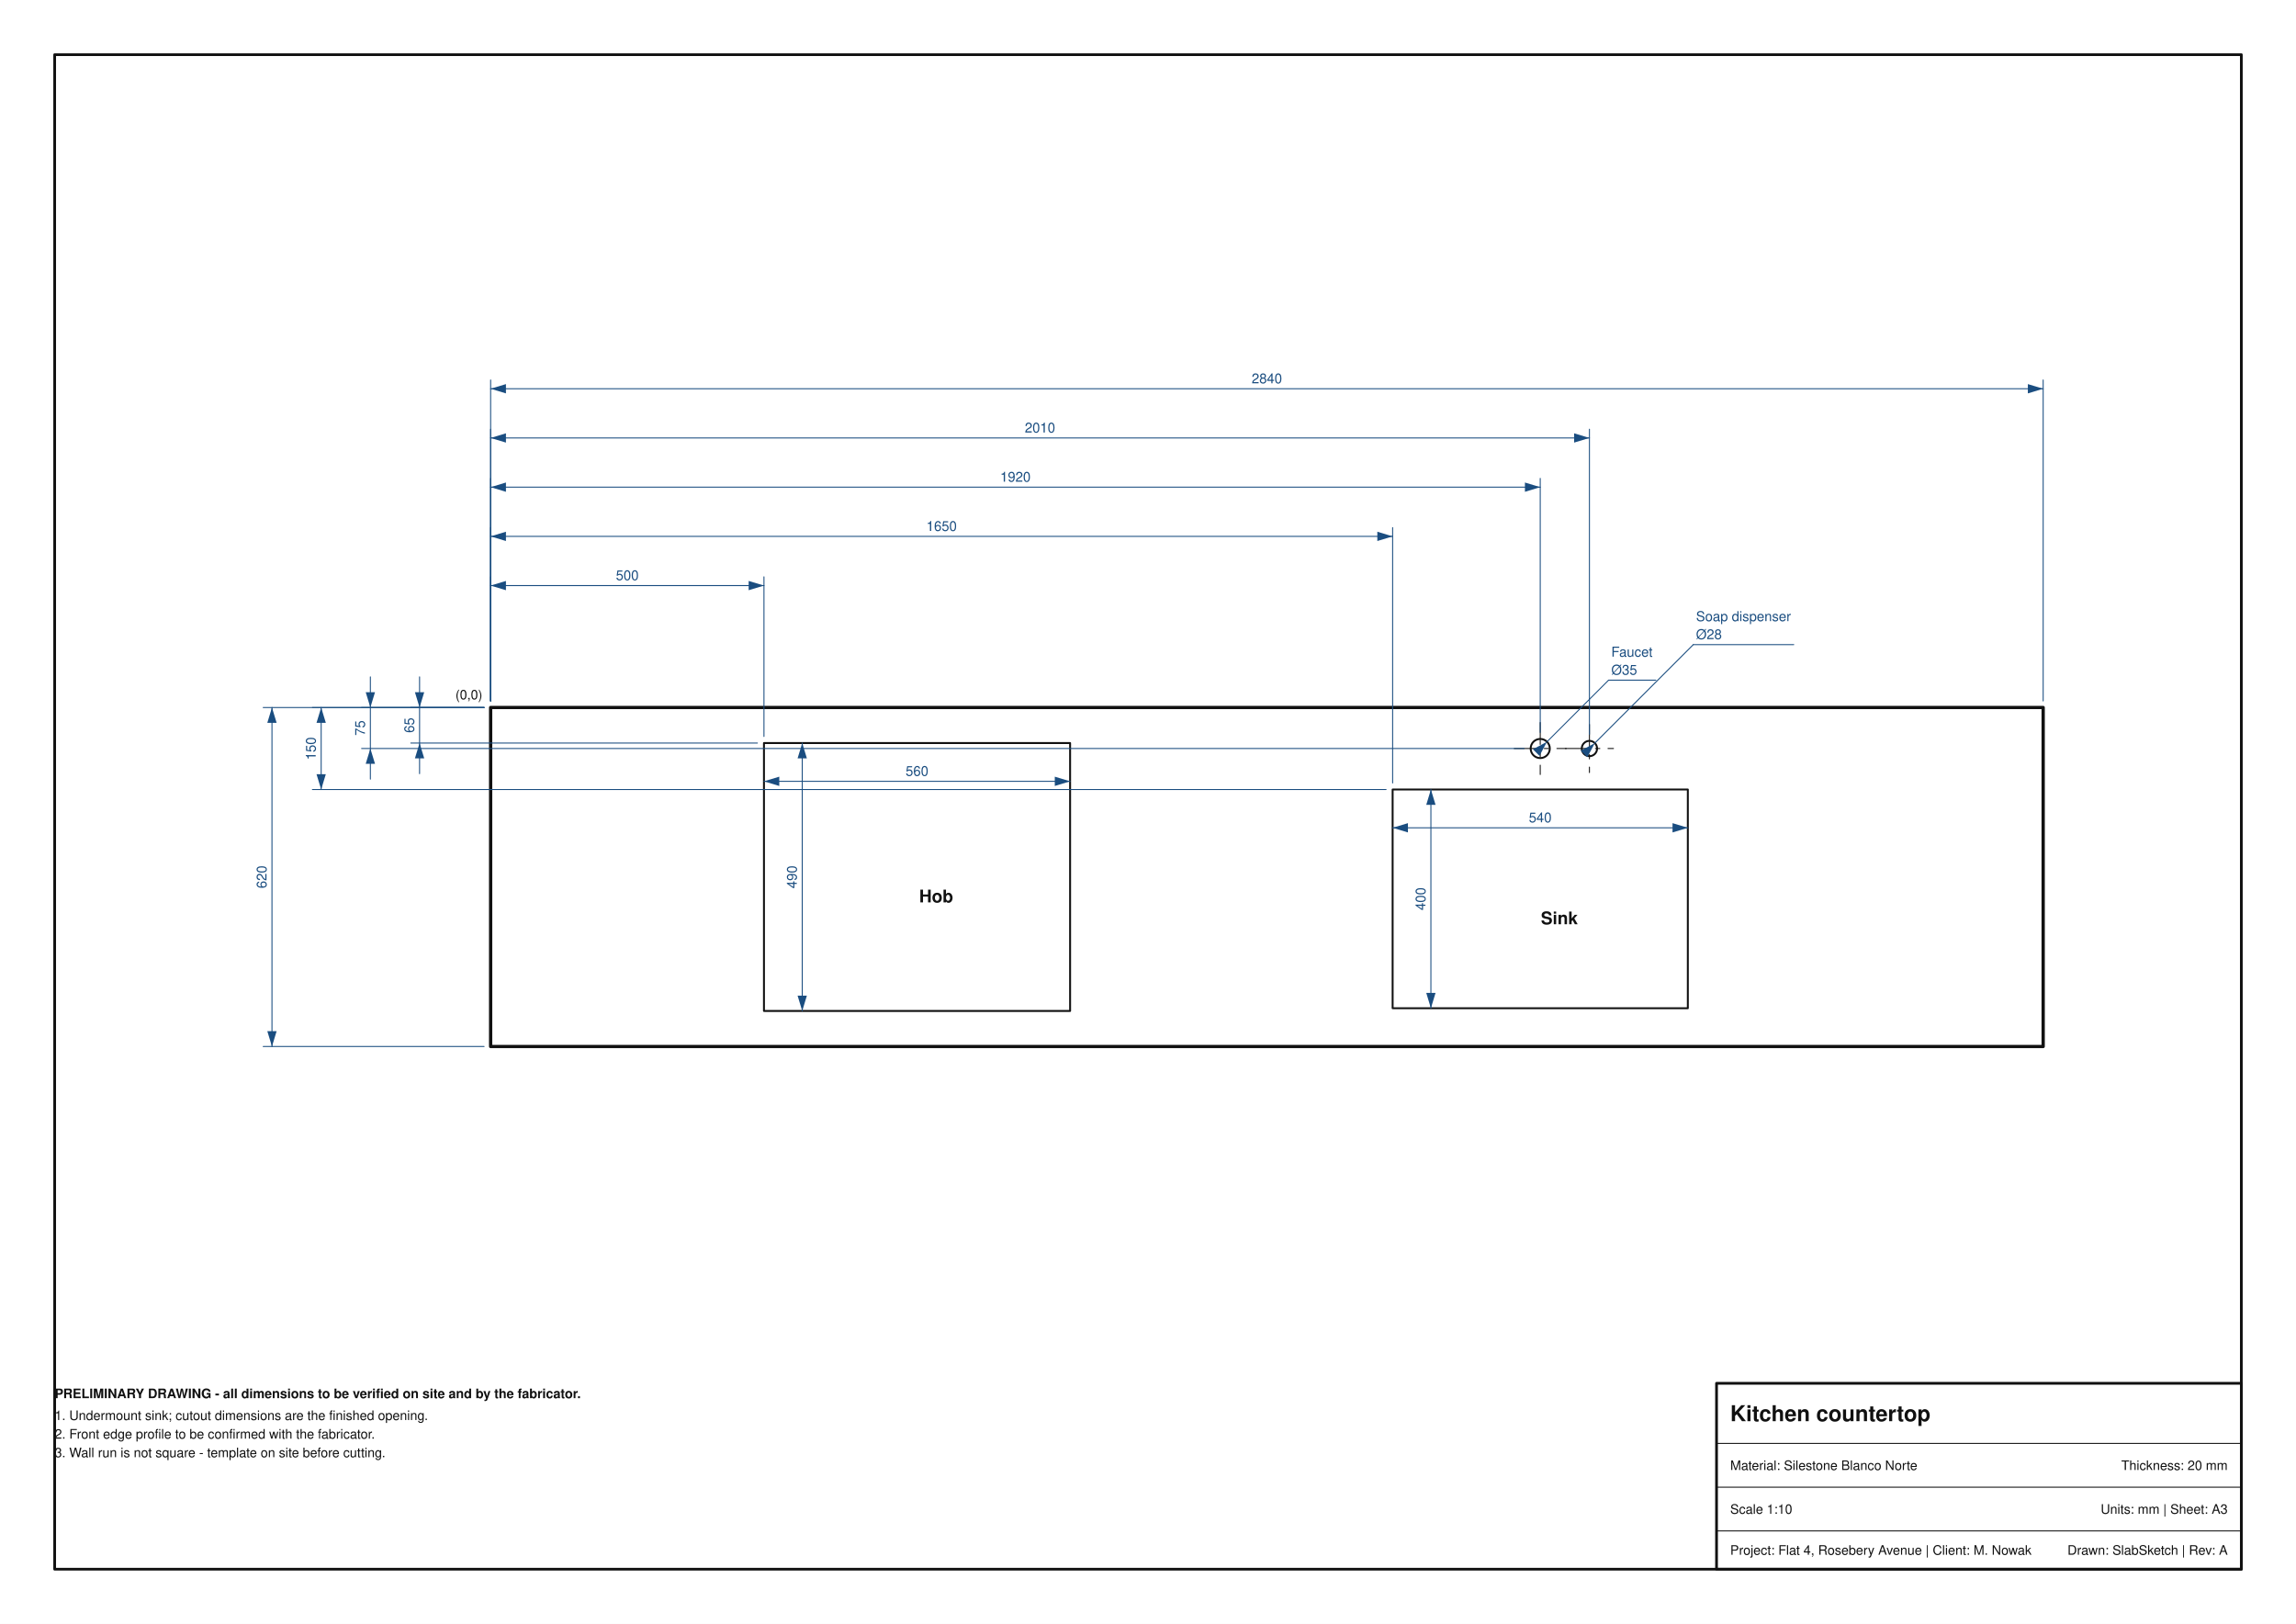
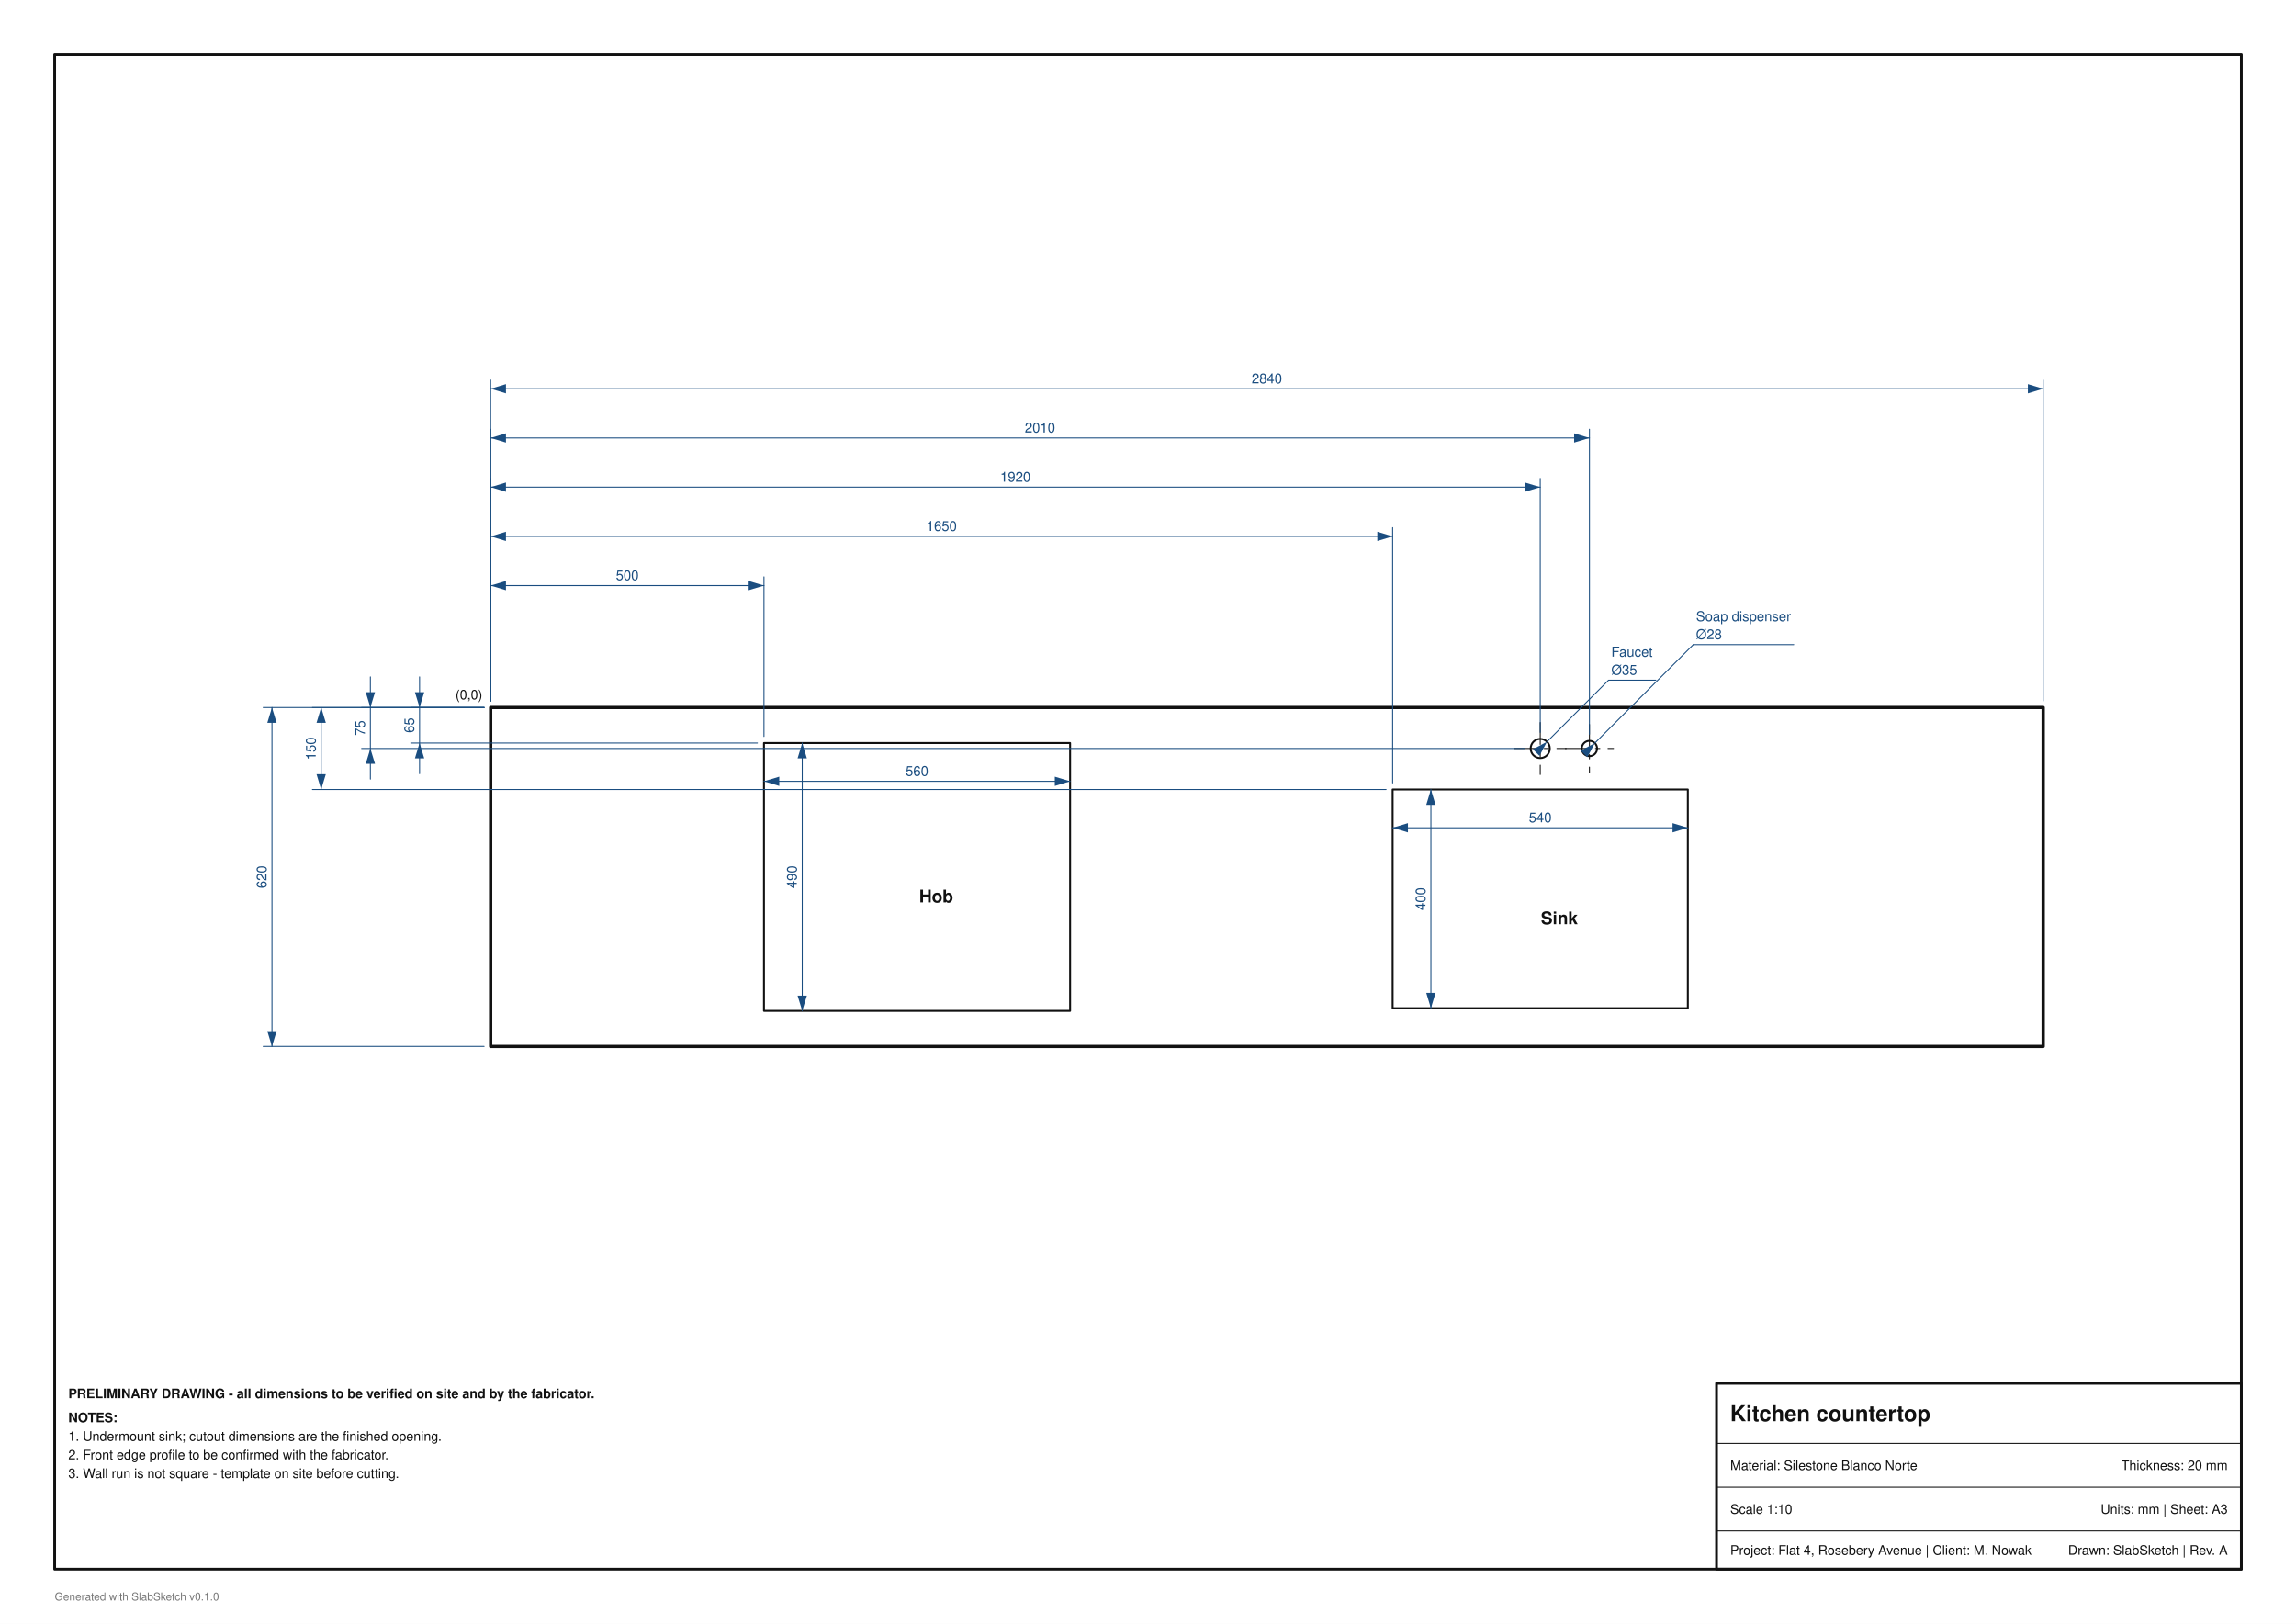
<svg xmlns="http://www.w3.org/2000/svg" version="1.1" width="420mm" height="297mm" viewBox="0 0 420 297">
  <rect x="0" y="0" width="420" height="297" fill="#ffffff" />
  <g fill="none" stroke="none" stroke-linecap="round" stroke-linejoin="round" font-family="Helvetica, Arial, sans-serif" shape-rendering="geometricPrecision">
    <g id="frame">
      <polygon points="10,10 410,10 410,287 10,287" stroke="#111111" stroke-width="0.5" fill="none" />
      <polygon points="314,253 410,253 410,287 314,287" stroke="#111111" stroke-width="0.5" fill="none" />
      <line x1="314" y1="264" x2="410" y2="264" stroke="#111111" stroke-width="0.18" />
      <line x1="314" y1="272" x2="410" y2="272" stroke="#111111" stroke-width="0.18" />
      <line x1="314" y1="280" x2="410" y2="280" stroke="#111111" stroke-width="0.18" />
    </g>
    <g id="outline">
      <polygon points="89.75,129.4 373.75,129.4 373.75,191.4 89.75,191.4" stroke="#111111" stroke-width="0.6" fill="none" />
    </g>
    <g id="cutout">
      <polygon points="139.75,135.9 195.75,135.9 195.75,184.9 139.75,184.9" stroke="#111111" stroke-width="0.35" fill="none" />
      <polygon points="254.75,144.4 308.75,144.4 308.75,184.4 254.75,184.4" stroke="#111111" stroke-width="0.35" fill="none" />
    </g>
    <g id="hole">
      <circle cx="281.75" cy="136.9" r="1.75" stroke="#111111" stroke-width="0.35" fill="none" />
      <circle cx="290.75" cy="136.9" r="1.4" stroke="#111111" stroke-width="0.35" fill="none" />
    </g>
    <g id="centreline">
      <line x1="277" y1="136.9" x2="286.5" y2="136.9" stroke="#111111" stroke-width="0.18" stroke-dasharray="4 1.5 0.8 1.5" />
      <line x1="281.75" y1="132.15" x2="281.75" y2="141.65" stroke="#111111" stroke-width="0.18" stroke-dasharray="4 1.5 0.8 1.5" />
      <line x1="286.35" y1="136.9" x2="295.15" y2="136.9" stroke="#111111" stroke-width="0.18" stroke-dasharray="4 1.5 0.8 1.5" />
      <line x1="290.75" y1="132.5" x2="290.75" y2="141.3" stroke="#111111" stroke-width="0.18" stroke-dasharray="4 1.5 0.8 1.5" />
    </g>
    <g id="dimension">
      <line x1="139.75" y1="142.9" x2="195.75" y2="142.9" stroke="#1a4d80" stroke-width="0.18" />
      <polygon points="139.75,142.9 142.55,143.75 142.55,142.05" fill="#1a4d80" />
      <polygon points="195.75,142.9 192.95,142.05 192.95,143.75" fill="#1a4d80" />
      <text x="167.75" y="141.9" dy="0" font-size="2.5" fill="#1a4d80" text-anchor="middle">560</text>
      <line x1="254.75" y1="151.4" x2="308.75" y2="151.4" stroke="#1a4d80" stroke-width="0.18" />
      <polygon points="254.75,151.4 257.55,152.25 257.55,150.55" fill="#1a4d80" />
      <polygon points="308.75,151.4 305.95,150.55 305.95,152.25" fill="#1a4d80" />
      <text x="281.75" y="150.4" dy="0" font-size="2.5" fill="#1a4d80" text-anchor="middle">540</text>
      <line x1="89.75" y1="128.2" x2="89.75" y2="105.5" stroke="#1a4d80" stroke-width="0.18" />
      <line x1="139.75" y1="134.7" x2="139.75" y2="105.5" stroke="#1a4d80" stroke-width="0.18" />
      <line x1="89.75" y1="107.1" x2="139.75" y2="107.1" stroke="#1a4d80" stroke-width="0.18" />
      <polygon points="89.75,107.1 92.55,107.95 92.55,106.25" fill="#1a4d80" />
      <polygon points="139.75,107.1 136.95,106.25 136.95,107.95" fill="#1a4d80" />
      <text x="114.75" y="106.1" dy="0" font-size="2.5" fill="#1a4d80" text-anchor="middle">500</text>
      <line x1="89.75" y1="128.2" x2="89.75" y2="96.5" stroke="#1a4d80" stroke-width="0.18" />
      <line x1="254.75" y1="143.2" x2="254.75" y2="96.5" stroke="#1a4d80" stroke-width="0.18" />
      <line x1="89.75" y1="98.1" x2="254.75" y2="98.1" stroke="#1a4d80" stroke-width="0.18" />
      <polygon points="89.75,98.1 92.55,98.95 92.55,97.25" fill="#1a4d80" />
      <polygon points="254.75,98.1 251.95,97.25 251.95,98.95" fill="#1a4d80" />
      <text x="172.25" y="97.1" dy="0" font-size="2.5" fill="#1a4d80" text-anchor="middle">1650</text>
      <line x1="89.75" y1="128.2" x2="89.75" y2="87.5" stroke="#1a4d80" stroke-width="0.18" />
      <line x1="281.75" y1="133.95" x2="281.75" y2="87.5" stroke="#1a4d80" stroke-width="0.18" />
      <line x1="89.75" y1="89.1" x2="281.75" y2="89.1" stroke="#1a4d80" stroke-width="0.18" />
      <polygon points="89.75,89.1 92.55,89.95 92.55,88.25" fill="#1a4d80" />
      <polygon points="281.75,89.1 278.95,88.25 278.95,89.95" fill="#1a4d80" />
      <text x="185.75" y="88.1" dy="0" font-size="2.5" fill="#1a4d80" text-anchor="middle">1920</text>
      <line x1="89.75" y1="128.2" x2="89.75" y2="78.5" stroke="#1a4d80" stroke-width="0.18" />
      <line x1="290.75" y1="134.3" x2="290.75" y2="78.5" stroke="#1a4d80" stroke-width="0.18" />
      <line x1="89.75" y1="80.1" x2="290.75" y2="80.1" stroke="#1a4d80" stroke-width="0.18" />
      <polygon points="89.75,80.1 92.55,80.95 92.55,79.25" fill="#1a4d80" />
      <polygon points="290.75,80.1 287.95,79.25 287.95,80.95" fill="#1a4d80" />
      <text x="190.25" y="79.1" dy="0" font-size="2.5" fill="#1a4d80" text-anchor="middle">2010</text>
      <line x1="89.75" y1="128.2" x2="89.75" y2="69.5" stroke="#1a4d80" stroke-width="0.18" />
      <line x1="373.75" y1="128.2" x2="373.75" y2="69.5" stroke="#1a4d80" stroke-width="0.18" />
      <line x1="89.75" y1="71.1" x2="373.75" y2="71.1" stroke="#1a4d80" stroke-width="0.18" />
      <polygon points="89.75,71.1 92.55,71.95 92.55,70.25" fill="#1a4d80" />
      <polygon points="373.75,71.1 370.95,70.25 370.95,71.95" fill="#1a4d80" />
      <text x="231.75" y="70.1" dy="0" font-size="2.5" fill="#1a4d80" text-anchor="middle">2840</text>
      <line x1="146.75" y1="135.9" x2="146.75" y2="184.9" stroke="#1a4d80" stroke-width="0.18" />
      <polygon points="146.75,135.9 145.9,138.7 147.6,138.7" fill="#1a4d80" />
      <polygon points="146.75,184.9 147.6,182.1 145.9,182.1" fill="#1a4d80" />
      <text x="145.75" y="160.4" dy="0" font-size="2.5" fill="#1a4d80" text-anchor="middle" transform="rotate(-90 145.75 160.4)">490</text>
      <line x1="261.75" y1="144.4" x2="261.75" y2="184.4" stroke="#1a4d80" stroke-width="0.18" />
      <polygon points="261.75,144.4 260.9,147.2 262.6,147.2" fill="#1a4d80" />
      <polygon points="261.75,184.4 262.6,181.6 260.9,181.6" fill="#1a4d80" />
      <text x="260.75" y="164.4" dy="0" font-size="2.5" fill="#1a4d80" text-anchor="middle" transform="rotate(-90 260.75 164.4)">400</text>
      <line x1="88.55" y1="129.4" x2="75.15" y2="129.4" stroke="#1a4d80" stroke-width="0.18" />
      <line x1="138.55" y1="135.9" x2="75.15" y2="135.9" stroke="#1a4d80" stroke-width="0.18" />
      <line x1="76.75" y1="123.8" x2="76.75" y2="141.5" stroke="#1a4d80" stroke-width="0.18" />
      <polygon points="76.75,129.4 77.6,126.6 75.9,126.6" fill="#1a4d80" />
      <polygon points="76.75,135.9 75.9,138.7 77.6,138.7" fill="#1a4d80" />
      <text x="75.75" y="132.65" dy="0" font-size="2.5" fill="#1a4d80" text-anchor="middle" transform="rotate(-90 75.75 132.65)">65</text>
      <line x1="88.55" y1="129.4" x2="57.15" y2="129.4" stroke="#1a4d80" stroke-width="0.18" />
      <line x1="253.55" y1="144.4" x2="57.15" y2="144.4" stroke="#1a4d80" stroke-width="0.18" />
      <line x1="58.75" y1="129.4" x2="58.75" y2="144.4" stroke="#1a4d80" stroke-width="0.18" />
      <polygon points="58.75,129.4 57.9,132.2 59.6,132.2" fill="#1a4d80" />
      <polygon points="58.75,144.4 59.6,141.6 57.9,141.6" fill="#1a4d80" />
      <text x="57.75" y="136.9" dy="0" font-size="2.5" fill="#1a4d80" text-anchor="middle" transform="rotate(-90 57.75 136.9)">150</text>
      <line x1="88.55" y1="129.4" x2="66.15" y2="129.4" stroke="#1a4d80" stroke-width="0.18" />
      <line x1="278.8" y1="136.9" x2="66.15" y2="136.9" stroke="#1a4d80" stroke-width="0.18" />
      <line x1="67.75" y1="123.8" x2="67.75" y2="142.5" stroke="#1a4d80" stroke-width="0.18" />
      <polygon points="67.75,129.4 68.6,126.6 66.9,126.6" fill="#1a4d80" />
      <polygon points="67.75,136.9 66.9,139.7 68.6,139.7" fill="#1a4d80" />
      <text x="66.75" y="133.15" dy="0" font-size="2.5" fill="#1a4d80" text-anchor="middle" transform="rotate(-90 66.75 133.15)">75</text>
      <line x1="88.55" y1="129.4" x2="48.15" y2="129.4" stroke="#1a4d80" stroke-width="0.18" />
      <line x1="88.55" y1="191.4" x2="48.15" y2="191.4" stroke="#1a4d80" stroke-width="0.18" />
      <line x1="49.75" y1="129.4" x2="49.75" y2="191.4" stroke="#1a4d80" stroke-width="0.18" />
      <polygon points="49.75,129.4 48.9,132.2 50.6,132.2" fill="#1a4d80" />
      <polygon points="49.75,191.4 50.6,188.6 48.9,188.6" fill="#1a4d80" />
      <text x="48.75" y="160.4" dy="0" font-size="2.5" fill="#1a4d80" text-anchor="middle" transform="rotate(-90 48.75 160.4)">620</text>
      <line x1="282.987" y1="135.663" x2="294.25" y2="124.4" stroke="#1a4d80" stroke-width="0.18" />
      <line x1="294.25" y1="124.4" x2="302.893" y2="124.4" stroke="#1a4d80" stroke-width="0.18" />
      <polygon points="282.987,135.663 280.406,137.041 281.609,138.244" fill="#1a4d80" />
      <text x="294.75" y="120.1" dy="0" font-size="2.5" fill="#1a4d80">Faucet</text>
      <text x="294.75" y="123.4" dy="0" font-size="2.5" fill="#1a4d80">Ø35</text>
      <line x1="291.74" y1="135.91" x2="309.75" y2="117.9" stroke="#1a4d80" stroke-width="0.18" />
      <line x1="309.75" y1="117.9" x2="328.12" y2="117.9" stroke="#1a4d80" stroke-width="0.18" />
      <polygon points="291.74,135.91 289.159,137.289 290.361,138.491" fill="#1a4d80" />
      <text x="310.25" y="113.6" dy="0" font-size="2.5" fill="#1a4d80">Soap dispenser</text>
      <text x="310.25" y="116.9" dy="0" font-size="2.5" fill="#1a4d80">Ø28</text>
    </g>
    <g id="annotation">
      <text x="171.25" y="163.9" dy="1.146" font-size="3.2" fill="#111111" text-anchor="middle" font-weight="bold">Hob</text>
      <text x="285.25" y="167.9" dy="1.146" font-size="3.2" fill="#111111" text-anchor="middle" font-weight="bold">Sink</text>
      <text x="88.25" y="127.9" dy="0" font-size="2.4" fill="#111111" text-anchor="end">(0,0)</text>
    </g>
    <g id="title">
      <text x="316.5" y="258.5" dy="1.432" font-size="4" fill="#111111" font-weight="bold">Kitchen countertop</text>
+       <text x="407.5" y="268" dy="0.859" font-size="2.4" fill="#111111" text-anchor="end">Thickness: 20 mm</text>
      <text x="316.5" y="268" dy="0.859" font-size="2.4" fill="#111111">Material: Silestone Blanco Norte</text>
-       <text x="407.5" y="268" dy="0.859" font-size="2.4" fill="#111111" text-anchor="end">Thickness: 20 mm</text>
+       <text x="407.5" y="276" dy="0.859" font-size="2.4" fill="#111111" text-anchor="end">Units: mm | Sheet: A3</text>
      <text x="316.5" y="276" dy="0.859" font-size="2.4" fill="#111111">Scale 1:10</text>
-       <text x="407.5" y="276" dy="0.859" font-size="2.4" fill="#111111" text-anchor="end">Units: mm | Sheet: A3</text>
+       <text x="407.5" y="283.5" dy="0.859" font-size="2.4" fill="#111111" text-anchor="end">Drawn: SlabSketch | Rev. A</text>
      <text x="316.5" y="283.5" dy="0.859" font-size="2.4" fill="#111111">Project: Flat 4, Rosebery Avenue | Client: M. Nowak</text>
-       <text x="407.5" y="283.5" dy="0.859" font-size="2.4" fill="#111111" text-anchor="end">Drawn: SlabSketch | Rev: A</text>
-       <text x="10" y="254" dy="1.718" font-size="2.4" fill="#111111" font-weight="bold">PRELIMINARY DRAWING - all dimensions to be verified on site and by the fabricator.</text>
-       <text x="10" y="258" dy="1.718" font-size="2.4" fill="#111111">1. Undermount sink; cutout dimensions are the finished opening.</text>
-       <text x="10" y="261.4" dy="1.718" font-size="2.4" fill="#111111">2. Front edge profile to be confirmed with the fabricator.</text>
-       <text x="10" y="264.8" dy="1.718" font-size="2.4" fill="#111111">3. Wall run is not square - template on site before cutting.</text>
+       <text x="12.5" y="254" dy="1.718" font-size="2.4" fill="#111111" font-weight="bold">PRELIMINARY DRAWING - all dimensions to be verified on site and by the fabricator.</text>
+       <text x="12.5" y="258.4" dy="1.718" font-size="2.4" fill="#111111" font-weight="bold">NOTES:</text>
+       <text x="12.5" y="261.8" dy="1.718" font-size="2.4" fill="#111111">1. Undermount sink; cutout dimensions are the finished opening.</text>
+       <text x="12.5" y="265.2" dy="1.718" font-size="2.4" fill="#111111">2. Front edge profile to be confirmed with the fabricator.</text>
+       <text x="12.5" y="268.6" dy="1.718" font-size="2.4" fill="#111111">3. Wall run is not square - template on site before cutting.</text>
+       <text x="10" y="292" dy="0.716" font-size="2" fill="#767676">Generated with SlabSketch v0.1.0</text>
    </g>
  </g>
</svg>
